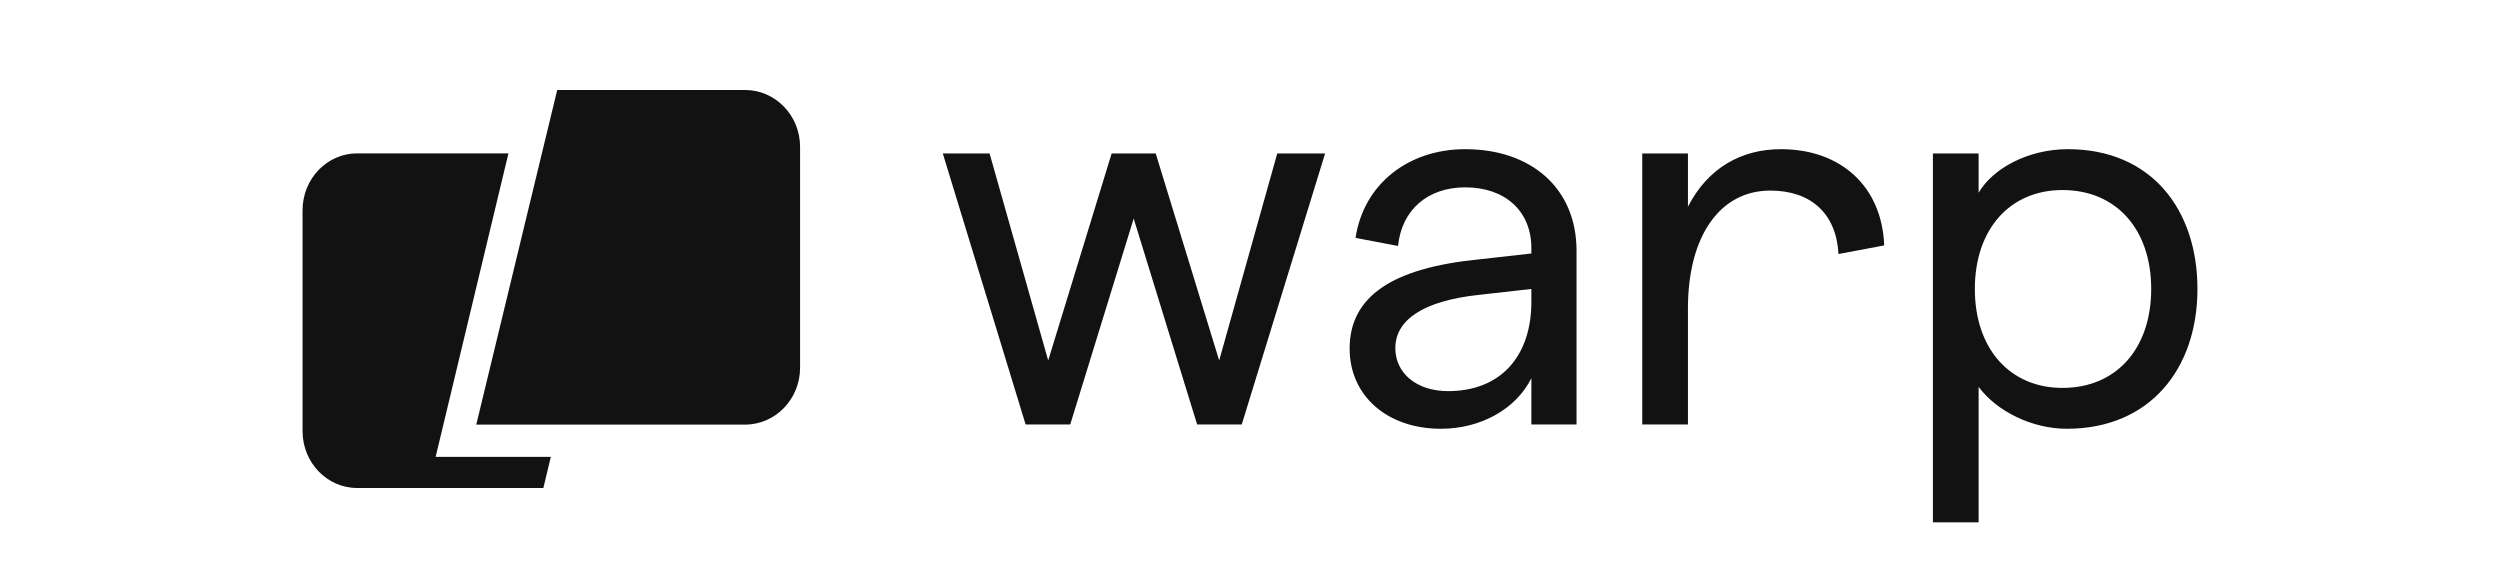
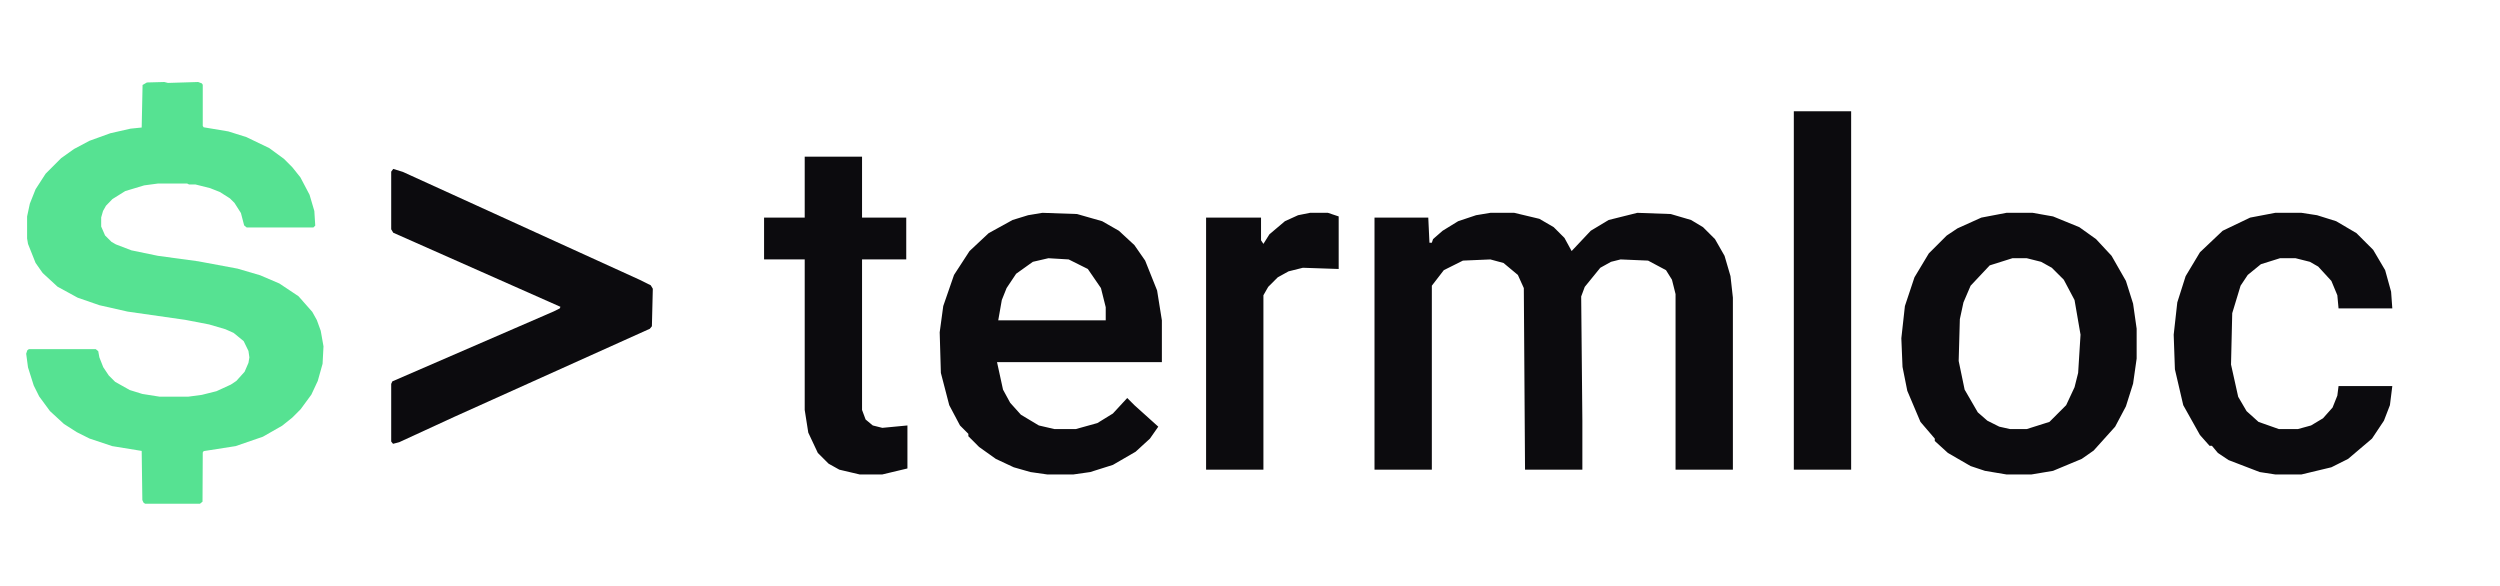
<svg xmlns="http://www.w3.org/2000/svg" width="764" height="179" viewBox="0 0 764 179" fill="none">
-   <path d="M170.286 27.5H227.682C236.973 27.5 244.505 35.283 244.505 44.884V112.374C244.505 121.975 236.973 129.758 227.682 129.758H145.546L170.286 27.5Z" fill="#121212" />
-   <path d="M155.378 46.873H109.141C99.929 46.873 92.461 54.656 92.461 64.257V131.747C92.461 141.348 99.929 149.131 109.141 149.131H166.048L168.33 139.618H133.131L155.378 46.873Z" fill="#121212" />
-   <path d="M313.427 129.717L288.122 46.903H302.418L320.328 110.164L339.717 46.903H353.19L372.58 110.164L390.325 46.903H404.949L379.481 129.717H365.843L346.454 66.785L327.065 129.717H313.427ZM467.986 75.823C467.986 64.485 459.935 57.255 447.776 57.255C436.438 57.255 428.387 63.992 427.237 75.165L414.256 72.701C416.721 56.269 430.359 45.589 447.776 45.589C467.822 45.589 481.789 57.419 481.789 76.644V129.717H467.986V115.586C463.221 125.117 452.377 131.032 440.382 131.032C423.786 131.032 412.449 120.844 412.449 106.549C412.449 90.611 425.429 81.902 451.884 79.273L467.986 77.466V75.823ZM426.415 106.385C426.415 114.108 432.988 119.53 442.518 119.53C458.621 119.53 467.986 108.849 467.986 92.254V88.31L451.884 90.118C435.124 91.925 426.415 97.676 426.415 106.385ZM575.81 75.001L561.843 77.63C561.186 65.306 553.463 58.241 540.975 58.241C525.694 58.241 515.835 72.043 515.835 94.226V129.717H501.869V46.903H515.835V63.17C521.915 51.34 532.102 45.589 544.262 45.589C562.665 45.589 575.152 57.091 575.81 75.001ZM590.697 159.622V46.903H604.664V58.898C609.1 51.34 619.945 45.589 631.94 45.589C657.408 45.589 671.539 63.992 671.539 88.31C671.539 112.629 657.08 131.032 631.611 131.032C621.095 131.032 610.251 125.774 604.664 118.215V159.622H590.697ZM630.297 118.544C646.728 118.544 657.408 106.549 657.408 88.31C657.408 70.072 646.728 58.077 630.297 58.077C614.194 58.077 603.514 70.072 603.514 88.31C603.514 106.549 614.194 118.544 630.297 118.544Z" fill="#121212" />
+   <path d="M50.21 25.06 51.33 25.34 60.56 25.06 61.68 25.48 61.96 25.90 61.96 38.48 62.24 38.90 69.78 40.16 75.31 41.90 82.29 45.26 86.77 48.54 89.35 51.13 91.80 54.20 94.60 59.52 96.06 64.48 96.34 68.95 95.78 69.51 75.38 69.51 74.61 68.88 73.63 65.11 71.67 62.03 70.27 60.63 67.20 58.68 64.19 57.49 59.72 56.37 57.76 56.37 57.20 56.09 48.26 56.09 44.06 56.65 38.26 58.40 34.35 60.84 32.39 62.87 31.48 64.48 30.92 66.44 30.92 69.23 32.11 71.96 34.07 73.91 35.40 74.68 40.15 76.50 48.26 78.18 60.56 79.85 72.58 82.09 79.50 84.12 85.37 86.63 91.24 90.55 95.43 95.30 96.83 97.82 98.02 101.10 98.86 105.85 98.58 111.17 97.11 116.41 95.15 120.60 91.87 125.07 89.28 127.66 86.21 130.11 80.34 133.46 72.02 136.33 62.24 137.86 61.96 138.28 61.89 153.31 61.12 153.94 53.15 153.94 44.34 153.94 43.85 153.59 43.50 152.82 43.30 137.80 34.28 136.33 27.36 134.02 23.45 132.06 19.53 129.55 15.27 125.63 11.98 121.16 10.31 117.81 8.56 112.28 8.00 108.09 8.35 107.04 8.84 106.69 29.25 106.69 30.02 107.32 30.37 109.21 31.55 112.21 33.23 114.73 35.19 116.69 39.66 119.20 43.50 120.39 48.82 121.23 57.48 121.23 61.68 120.67 66.15 119.55 70.55 117.53 72.23 116.41 74.75 113.61 75.93 110.89 76.21 109.21 75.93 107.25 74.47 104.25 71.39 101.73 68.88 100.61 63.91 99.15 56.64 97.75 39.03 95.23 30.37 93.27 23.73 90.97 17.58 87.61 13.03 83.42 10.87 80.34 8.56 74.54 8.28 72.87 8.28 66.16 9.12 62.24 10.87 57.84 13.94 53.09 18.69 48.33 22.61 45.54 27.36 43.02 33.72 40.72 39.87 39.32 43.30 38.97 43.57 25.97 44.90 25.20Z" fill="#56E292" />
+   <path d="M120.18 51.62 123.11 52.53 195.52 85.52 198.87 87.19 199.50 88.24 199.22 99.70 198.59 100.47 138.84 127.38 121.99 135.14 120.11 135.63 119.55 134.93 119.55 117.32 119.90 116.55 169.24 95.16 171.06 94.25 171.27 93.76 120.18 71.12 119.55 70.07 119.55 52.46Z" fill="#0C0B0E" />
+   <path fill-rule="evenodd" clip-rule="evenodd" d="M548.19 34.01 565.71 34.01 565.71 143.53 548.19 143.53ZM245.92 47.88 263.44 47.88 263.44 66.50 276.95 66.50 276.95 79.28 263.44 79.28 263.44 125.28 264.53 128.20 266.72 130.02 269.64 130.75 277.31 130.02 277.31 143.16 269.64 144.99 262.71 144.99 256.50 143.53 253.22 141.70 249.93 138.42 247.01 132.21 245.92 125.28 245.92 79.28 233.50 79.28 233.50 66.50 245.92 66.50ZM318.56 65.04 329.15 65.41 336.82 67.60 341.93 70.52 346.67 74.90 349.96 79.64 353.61 88.77 355.07 97.90 355.07 110.67 304.69 110.67 306.52 119.07 308.71 123.09 311.99 126.74 317.47 130.02 322.21 131.12 328.78 131.12 335.36 129.29 340.10 126.37 344.48 121.63 346.67 123.82 353.97 130.39 351.42 134.04 347.04 138.05 340.10 142.07 333.17 144.26 328.05 144.99 320.02 144.99 314.91 144.26 309.80 142.80 304.33 140.24 299.21 136.59 295.93 133.31 295.93 132.58 293.37 130.02 290.09 123.82 287.53 113.96 287.17 101.55 288.26 93.52 291.55 84.02 296.29 76.72 302.14 71.25 309.44 67.23 314.18 65.77ZM400.34 65.04 405.81 65.04 409.10 66.14 409.10 82.20 398.15 81.83 393.77 82.93 390.48 84.75 387.56 87.67 386.10 90.23 386.10 143.53 369.67 143.53 368.58 143.53 368.58 66.50 385.37 66.50 385.37 73.44 386.10 74.53 387.93 71.61 392.67 67.60 396.69 65.77ZM455.46 65.04 462.76 65.04 470.43 66.87 474.81 69.42 478.10 72.71 480.29 76.72 486.13 70.52 491.60 67.23 500.37 65.04 510.59 65.41 516.79 67.23 520.44 69.42 524.10 73.07 527.02 78.18 528.84 84.39 529.57 90.96 529.57 143.53 512.05 143.53 512.05 89.87 510.95 85.48 509.13 82.56 503.65 79.64 495.25 79.28 492.33 80.01 489.05 81.83 484.30 87.67 483.21 90.60 483.57 128.56 483.57 143.53 466.05 143.53 465.68 88.04 463.86 84.02 459.48 80.37 455.46 79.28 447.07 79.64 441.23 82.56 437.57 87.31 437.57 143.53 420.05 143.53 420.05 66.50 436.48 66.50 436.84 74.17 437.57 74.17 437.94 73.07 440.86 70.52 445.61 67.60 451.08 65.77ZM613.17 65.04 621.20 65.04 627.41 66.14 635.44 69.42 640.55 73.07 645.30 78.18 649.68 85.85 651.87 92.79 652.96 100.45 652.96 109.58 651.87 117.25 649.68 124.18 646.39 130.39 639.82 137.69 636.17 140.24 627.41 143.89 620.84 144.99 613.17 144.99 606.60 143.89 602.22 142.43 595.28 138.42 591.27 134.77 591.27 134.04 586.89 128.93 582.87 119.44 581.41 112.13 581.05 103.37 582.14 93.52 585.06 84.75 589.44 77.45 594.92 71.98 598.20 69.79 605.50 66.50ZM695.31 65.04 703.34 65.04 708.09 65.77 713.93 67.60 720.14 71.25 725.25 76.36 728.90 82.56 730.72 89.13 731.09 94.25 714.66 94.25 714.29 90.23 712.47 85.85 708.45 81.47 705.90 80.01 701.52 78.91 696.77 78.91 690.93 80.74 686.91 84.02 684.72 87.31 682.17 95.71 681.80 111.40 683.99 121.26 686.55 125.64 690.20 128.93 696.41 131.12 702.25 131.12 706.26 130.02 709.91 127.83 712.83 124.55 714.29 120.90 714.66 117.98 731.09 117.98 730.36 123.82 728.53 128.56 724.88 134.04 717.58 140.24 712.47 142.80 703.34 144.99 695.31 144.99 690.57 144.26 681.07 140.61 677.79 138.42 675.96 136.23 675.23 136.23 672.31 132.94 667.20 123.82 664.65 112.86 664.28 102.28 665.38 92.42 667.93 84.39 672.31 77.09 679.25 70.52 687.64 66.50ZM320.39 78.91 315.64 80.01 310.53 83.66 307.61 88.04 306.15 91.69 305.06 97.90 322.58 97.90 337.91 97.90 337.91 93.88 336.45 88.04 332.44 82.20 326.59 79.28ZM615.00 78.91 608.06 81.10 602.22 87.31 600.03 92.42 598.93 97.53 598.57 110.31 600.39 119.07 604.41 126.01 607.33 128.56 610.98 130.39 614.27 131.12 619.38 131.12 626.31 128.93 631.42 123.82 633.98 118.34 635.08 113.96 635.81 102.28 633.98 91.69 630.69 85.48 627.04 81.83 623.76 80.01 619.38 78.91Z" fill="#0C0B0E" />
</svg>
